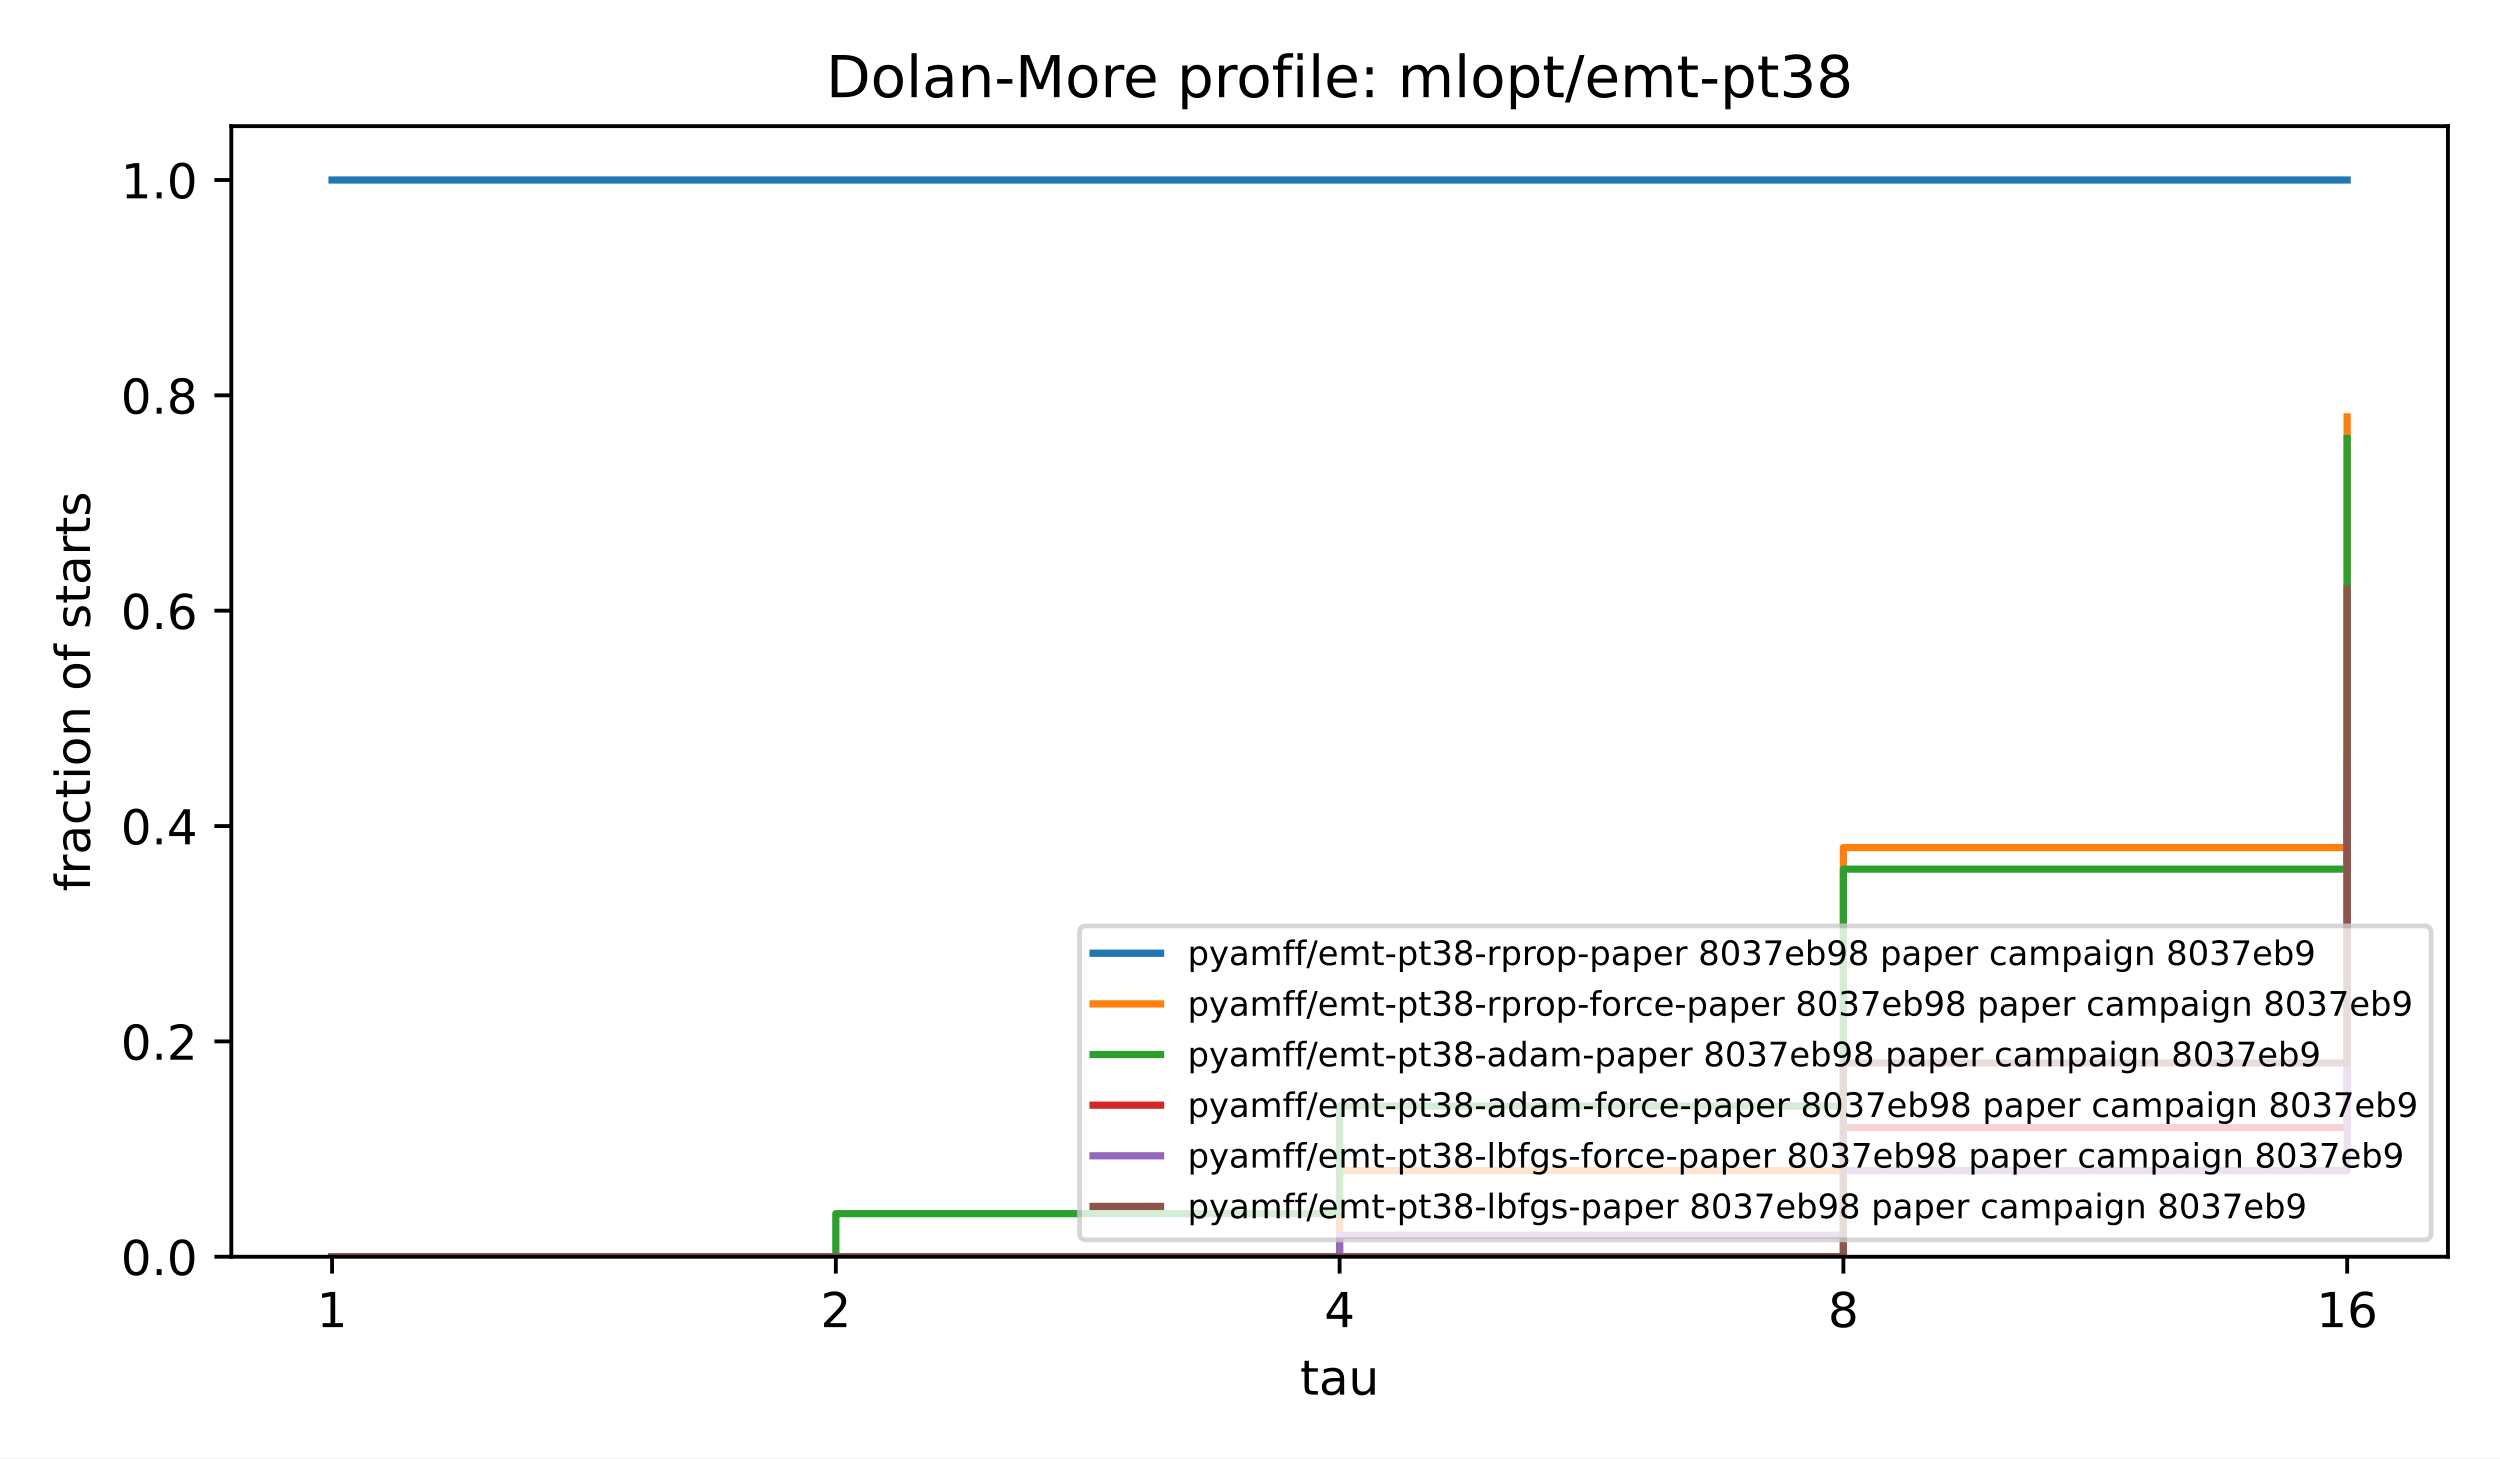
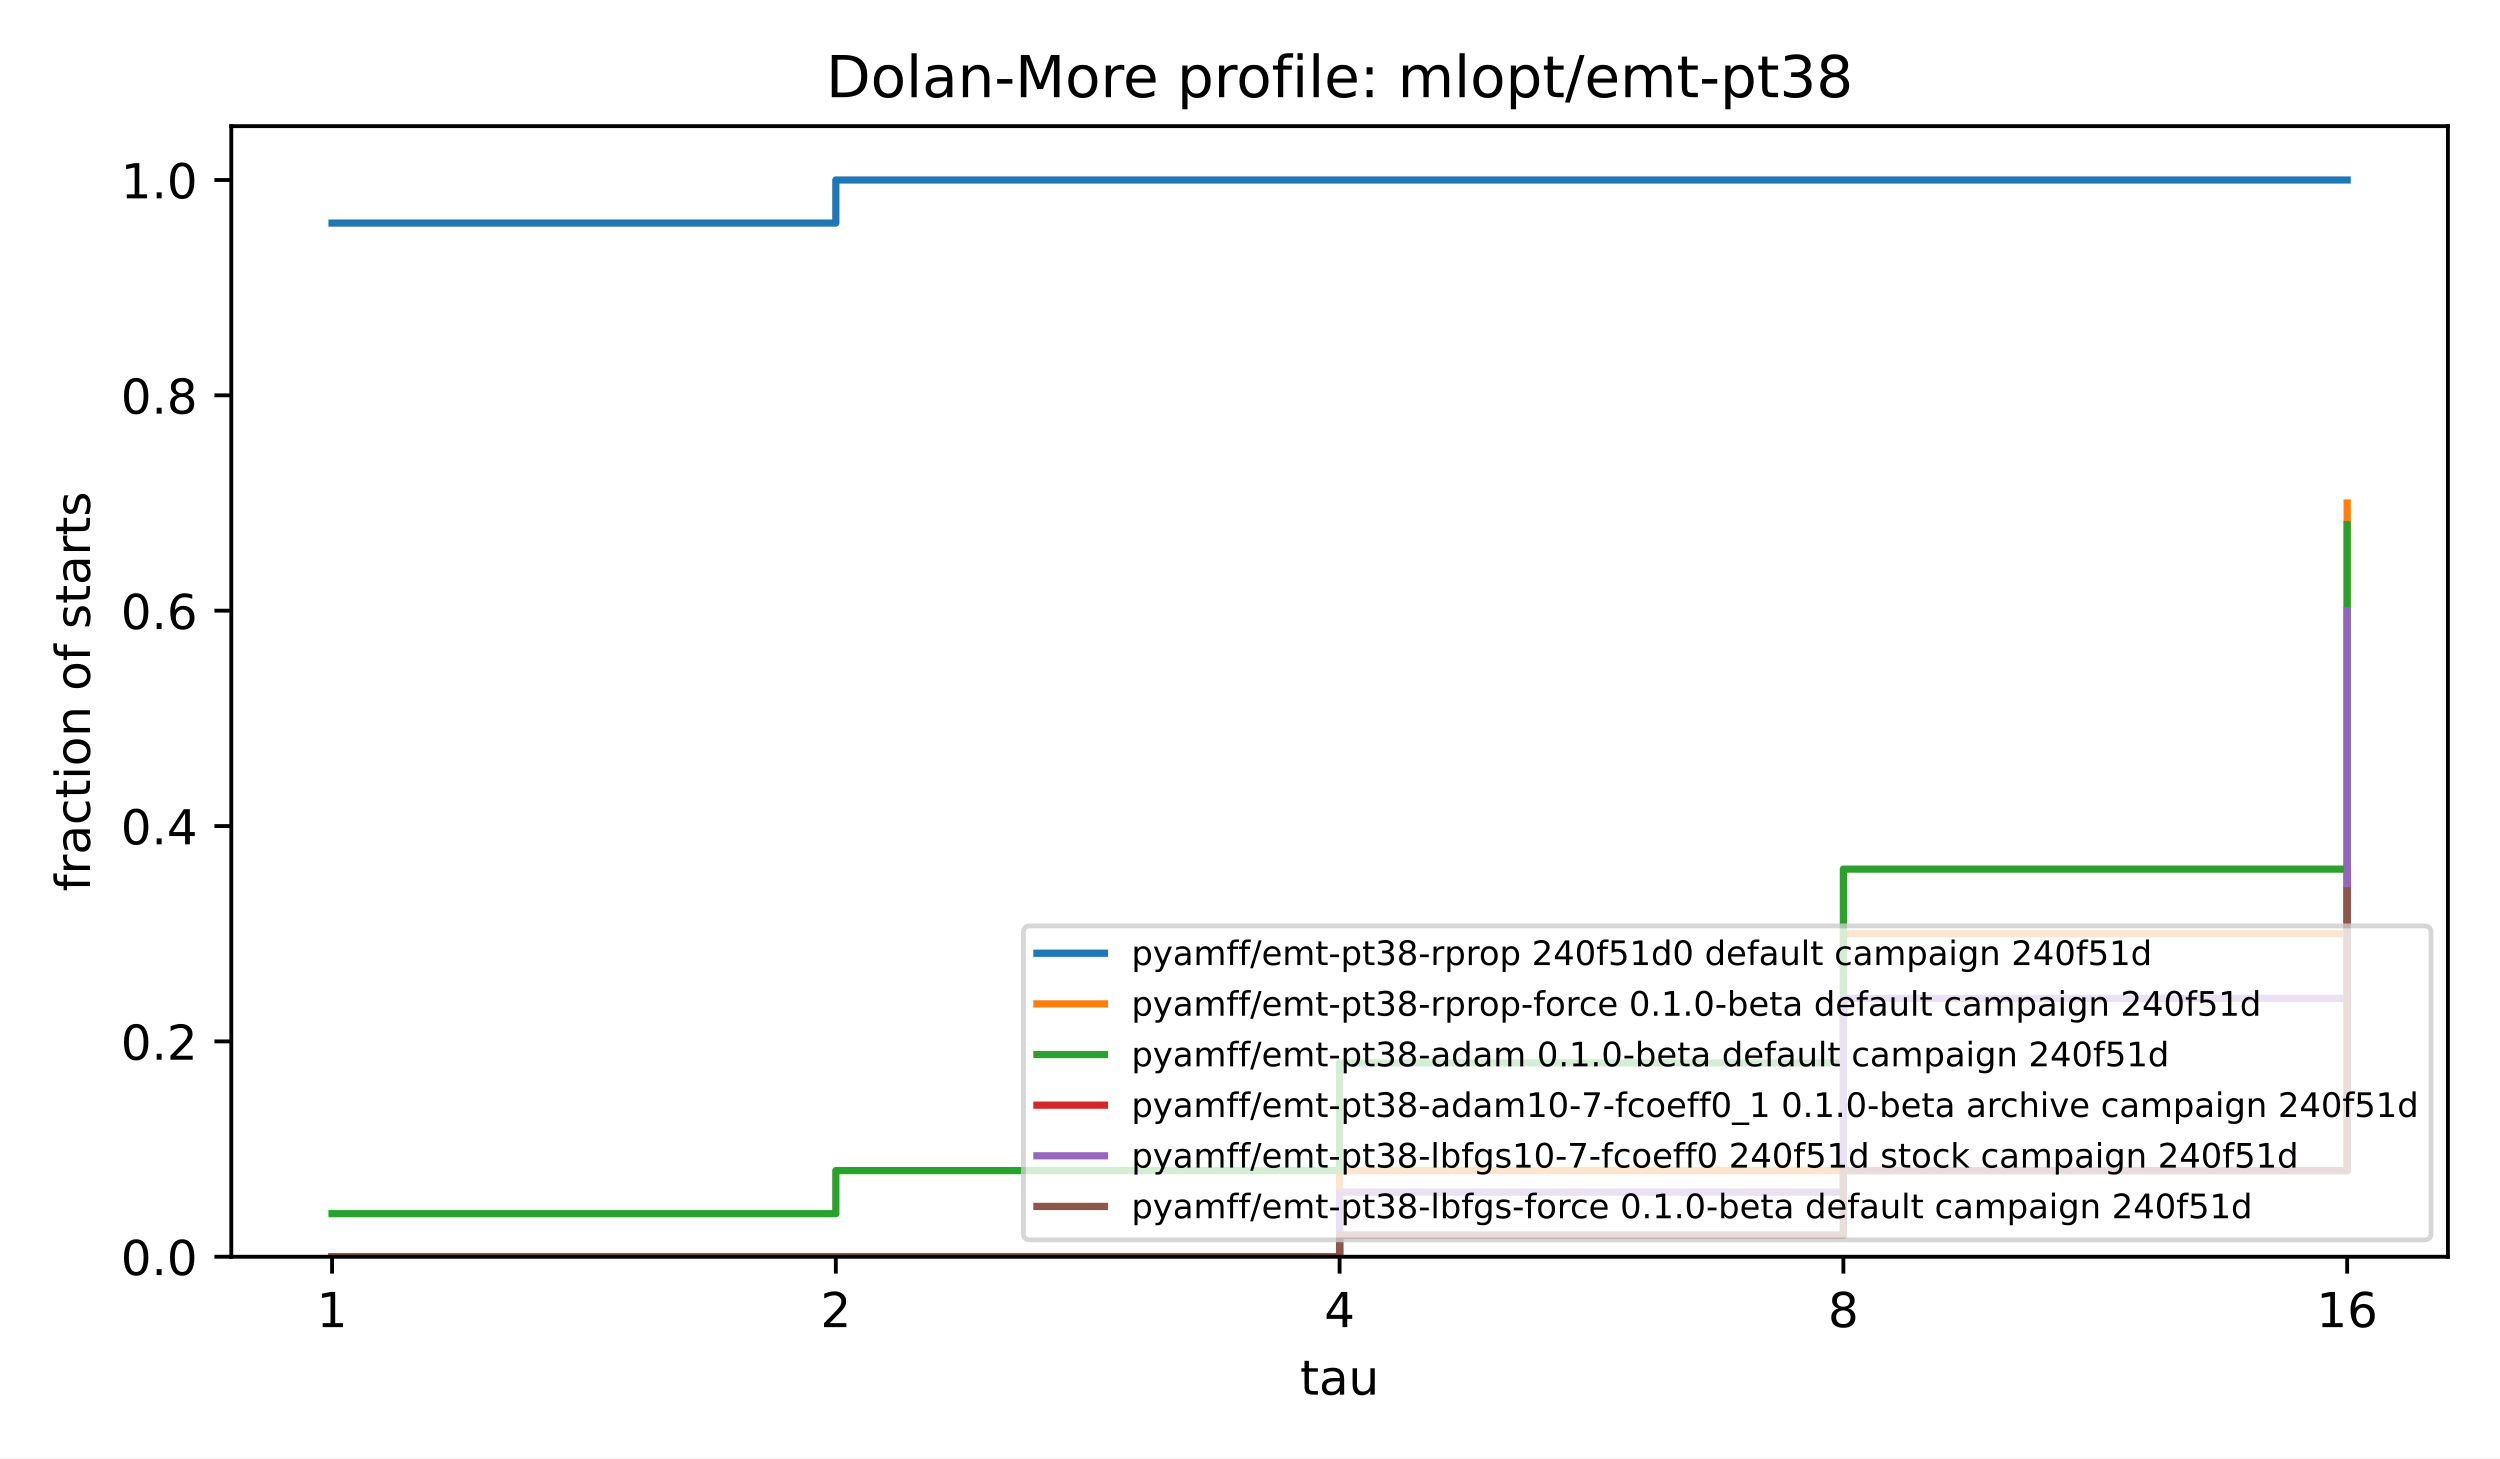
<svg xmlns="http://www.w3.org/2000/svg" xmlns:xlink="http://www.w3.org/1999/xlink" width="518.4pt" height="302.4pt" viewBox="0 0 518.4 302.4" version="1.1">
  <defs>
    <style type="text/css">*{stroke-linejoin: round; stroke-linecap: butt}</style>
  </defs>
  <g id="figure_1">
    <g id="patch_1">
      <path d="M 0 302.4  L 518.4 302.4  L 518.4 0  L 0 0  z " style="fill: #ffffff" />
    </g>
    <g id="axes_1">
      <g id="patch_2">
        <path d="M 47.962 260.6  L 507.6 260.6  L 507.6 26.16  L 47.962 26.16  z " style="fill: #ffffff" />
      </g>
      <g id="matplotlib.axis_1">
        <g id="xtick_1">
          <g id="line2d_1">
            <defs>
              <path id="m8ea4d47d77" d="M 0 0  L 0 3.5  " style="stroke: #000000; stroke-width: 0.8" />
            </defs>
            <g>
              <use xlink:href="#m8ea4d47d77" x="68.855" y="260.6" style="stroke: #000000; stroke-width: 0.8" />
            </g>
          </g>
          <g id="text_1">
            <text style="font-size: 10px; font-family: 'DejaVu Sans', 'Bitstream Vera Sans', 'Computer Modern Sans Serif', 'Lucida Grande', 'Verdana', 'Geneva', 'Lucid', 'Arial', 'Helvetica', 'Avant Garde', sans-serif; text-anchor: middle" x="68.855" y="275.198" transform="rotate(-0 68.85496 275.1977)">1</text>
          </g>
        </g>
        <g id="xtick_2">
          <g id="line2d_2">
            <g>
              <use xlink:href="#m8ea4d47d77" x="173.318" y="260.6" style="stroke: #000000; stroke-width: 0.8" />
            </g>
          </g>
          <g id="text_2">
            <text style="font-size: 10px; font-family: 'DejaVu Sans', 'Bitstream Vera Sans', 'Computer Modern Sans Serif', 'Lucida Grande', 'Verdana', 'Geneva', 'Lucid', 'Arial', 'Helvetica', 'Avant Garde', sans-serif; text-anchor: middle" x="173.318" y="275.198" transform="rotate(-0 173.3181 275.1977)">2</text>
          </g>
        </g>
        <g id="xtick_3">
          <g id="line2d_3">
            <g>
              <use xlink:href="#m8ea4d47d77" x="277.781" y="260.6" style="stroke: #000000; stroke-width: 0.8" />
            </g>
          </g>
          <g id="text_3">
            <text style="font-size: 10px; font-family: 'DejaVu Sans', 'Bitstream Vera Sans', 'Computer Modern Sans Serif', 'Lucida Grande', 'Verdana', 'Geneva', 'Lucid', 'Arial', 'Helvetica', 'Avant Garde', sans-serif; text-anchor: middle" x="277.781" y="275.198" transform="rotate(-0 277.7812 275.1977)">4</text>
          </g>
        </g>
        <g id="xtick_4">
          <g id="line2d_4">
            <g>
              <use xlink:href="#m8ea4d47d77" x="382.244" y="260.6" style="stroke: #000000; stroke-width: 0.8" />
            </g>
          </g>
          <g id="text_4">
            <text style="font-size: 10px; font-family: 'DejaVu Sans', 'Bitstream Vera Sans', 'Computer Modern Sans Serif', 'Lucida Grande', 'Verdana', 'Geneva', 'Lucid', 'Arial', 'Helvetica', 'Avant Garde', sans-serif; text-anchor: middle" x="382.244" y="275.198" transform="rotate(-0 382.2443 275.1977)">8</text>
          </g>
        </g>
        <g id="xtick_5">
          <g id="line2d_5">
            <g>
              <use xlink:href="#m8ea4d47d77" x="486.707" y="260.6" style="stroke: #000000; stroke-width: 0.8" />
            </g>
          </g>
          <g id="text_5">
            <text style="font-size: 10px; font-family: 'DejaVu Sans', 'Bitstream Vera Sans', 'Computer Modern Sans Serif', 'Lucida Grande', 'Verdana', 'Geneva', 'Lucid', 'Arial', 'Helvetica', 'Avant Garde', sans-serif; text-anchor: middle" x="486.707" y="275.198" transform="rotate(-0 486.7074 275.1977)">16</text>
          </g>
        </g>
        <g id="text_6">
          <text style="font-size: 10px; font-family: 'DejaVu Sans', 'Bitstream Vera Sans', 'Computer Modern Sans Serif', 'Lucida Grande', 'Verdana', 'Geneva', 'Lucid', 'Arial', 'Helvetica', 'Avant Garde', sans-serif; text-anchor: middle" x="277.781" y="289.198" transform="rotate(-0 277.7812 289.1977)">tau</text>
        </g>
      </g>
      <g id="matplotlib.axis_2">
        <g id="ytick_1">
          <g id="line2d_6">
            <defs>
              <path id="md659df78fa" d="M 0 0  L -3.5 0  " style="stroke: #000000; stroke-width: 0.8" />
            </defs>
            <g>
              <use xlink:href="#md659df78fa" x="47.962" y="260.6" style="stroke: #000000; stroke-width: 0.8" />
            </g>
          </g>
          <g id="text_7">
            <text style="font-size: 10px; font-family: 'DejaVu Sans', 'Bitstream Vera Sans', 'Computer Modern Sans Serif', 'Lucida Grande', 'Verdana', 'Geneva', 'Lucid', 'Arial', 'Helvetica', 'Avant Garde', sans-serif; text-anchor: end" x="40.962" y="264.399" transform="rotate(-0 40.96234 264.3988)">0.0</text>
          </g>
        </g>
        <g id="ytick_2">
          <g id="line2d_7">
            <g>
              <use xlink:href="#md659df78fa" x="47.962" y="215.945" style="stroke: #000000; stroke-width: 0.8" />
            </g>
          </g>
          <g id="text_8">
            <text style="font-size: 10px; font-family: 'DejaVu Sans', 'Bitstream Vera Sans', 'Computer Modern Sans Serif', 'Lucida Grande', 'Verdana', 'Geneva', 'Lucid', 'Arial', 'Helvetica', 'Avant Garde', sans-serif; text-anchor: end" x="40.962" y="219.744" transform="rotate(-0 40.96234 219.7436)">0.2</text>
          </g>
        </g>
        <g id="ytick_3">
          <g id="line2d_8">
            <g>
              <use xlink:href="#md659df78fa" x="47.962" y="171.29" style="stroke: #000000; stroke-width: 0.8" />
            </g>
          </g>
          <g id="text_9">
            <text style="font-size: 10px; font-family: 'DejaVu Sans', 'Bitstream Vera Sans', 'Computer Modern Sans Serif', 'Lucida Grande', 'Verdana', 'Geneva', 'Lucid', 'Arial', 'Helvetica', 'Avant Garde', sans-serif; text-anchor: end" x="40.962" y="175.088" transform="rotate(-0 40.96234 175.0884)">0.4</text>
          </g>
        </g>
        <g id="ytick_4">
          <g id="line2d_9">
            <g>
              <use xlink:href="#md659df78fa" x="47.962" y="126.634" style="stroke: #000000; stroke-width: 0.8" />
            </g>
          </g>
          <g id="text_10">
            <text style="font-size: 10px; font-family: 'DejaVu Sans', 'Bitstream Vera Sans', 'Computer Modern Sans Serif', 'Lucida Grande', 'Verdana', 'Geneva', 'Lucid', 'Arial', 'Helvetica', 'Avant Garde', sans-serif; text-anchor: end" x="40.962" y="130.433" transform="rotate(-0 40.96234 130.4331)">0.6</text>
          </g>
        </g>
        <g id="ytick_5">
          <g id="line2d_10">
            <g>
              <use xlink:href="#md659df78fa" x="47.962" y="81.979" style="stroke: #000000; stroke-width: 0.8" />
            </g>
          </g>
          <g id="text_11">
            <text style="font-size: 10px; font-family: 'DejaVu Sans', 'Bitstream Vera Sans', 'Computer Modern Sans Serif', 'Lucida Grande', 'Verdana', 'Geneva', 'Lucid', 'Arial', 'Helvetica', 'Avant Garde', sans-serif; text-anchor: end" x="40.962" y="85.778" transform="rotate(-0 40.96234 85.77788)">0.8</text>
          </g>
        </g>
        <g id="ytick_6">
          <g id="line2d_11">
            <g>
              <use xlink:href="#md659df78fa" x="47.962" y="37.324" style="stroke: #000000; stroke-width: 0.8" />
            </g>
          </g>
          <g id="text_12">
            <text style="font-size: 10px; font-family: 'DejaVu Sans', 'Bitstream Vera Sans', 'Computer Modern Sans Serif', 'Lucida Grande', 'Verdana', 'Geneva', 'Lucid', 'Arial', 'Helvetica', 'Avant Garde', sans-serif; text-anchor: end" x="40.962" y="41.123" transform="rotate(-0 40.96234 41.12264)">1.0</text>
          </g>
        </g>
        <g id="text_13">
          <text style="font-size: 10px; font-family: 'DejaVu Sans', 'Bitstream Vera Sans', 'Computer Modern Sans Serif', 'Lucida Grande', 'Verdana', 'Geneva', 'Lucid', 'Arial', 'Helvetica', 'Avant Garde', sans-serif; text-anchor: middle" x="18.657" y="143.38" transform="rotate(-90 18.65687 143.38)">fraction of starts</text>
        </g>
      </g>
      <g id="line2d_12">
-         <path d="M 68.855 37.324  L 173.318 37.324  L 173.318 37.324  L 277.781 37.324  L 277.781 37.324  L 382.244 37.324  L 382.244 37.324  L 486.707 37.324  L 486.707 37.324  " clip-path="url(#p4e380cea4b)" style="fill: none; stroke: #1f77b4; stroke-width: 1.5; stroke-linecap: square" />
+         <path d="M 68.855 46.255  L 173.318 46.255  L 173.318 37.324  L 277.781 37.324  L 277.781 37.324  L 382.244 37.324  L 382.244 37.324  L 486.707 37.324  L 486.707 37.324  " clip-path="url(#p4e380cea4b)" style="fill: none; stroke: #1f77b4; stroke-width: 1.5; stroke-linecap: square" />
      </g>
      <g id="line2d_13">
-         <path d="M 68.855 260.6  L 173.318 260.6  L 173.318 260.6  L 277.781 260.6  L 277.781 242.738  L 382.244 242.738  L 382.244 175.755  L 486.707 175.755  L 486.707 86.445  " clip-path="url(#p4e380cea4b)" style="fill: none; stroke: #ff7f0e; stroke-width: 1.5; stroke-linecap: square" />
+         <path d="M 68.855 260.6  L 173.318 260.6  L 173.318 260.6  L 277.781 260.6  L 277.781 242.738  L 382.244 242.738  L 382.244 193.617  L 486.707 193.617  L 486.707 104.307  " clip-path="url(#p4e380cea4b)" style="fill: none; stroke: #ff7f0e; stroke-width: 1.5; stroke-linecap: square" />
      </g>
      <g id="line2d_14">
-         <path d="M 68.855 260.6  L 173.318 260.6  L 173.318 251.669  L 277.781 251.669  L 277.781 229.341  L 382.244 229.341  L 382.244 180.221  L 486.707 180.221  L 486.707 90.91  " clip-path="url(#p4e380cea4b)" style="fill: none; stroke: #2ca02c; stroke-width: 1.5; stroke-linecap: square" />
+         <path d="M 68.855 251.669  L 173.318 251.669  L 173.318 242.738  L 277.781 242.738  L 277.781 220.41  L 382.244 220.41  L 382.244 180.221  L 486.707 180.221  L 486.707 108.772  " clip-path="url(#p4e380cea4b)" style="fill: none; stroke: #2ca02c; stroke-width: 1.5; stroke-linecap: square" />
      </g>
      <g id="line2d_15">
-         <path d="M 68.855 260.6  L 173.318 260.6  L 173.318 260.6  L 277.781 260.6  L 277.781 260.6  L 382.244 260.6  L 382.244 233.807  L 486.707 233.807  L 486.707 166.824  " clip-path="url(#p4e380cea4b)" style="fill: none; stroke: #d62728; stroke-width: 1.5; stroke-linecap: square" />
+         <path d="M 68.855 260.6  L 173.318 260.6  L 173.318 260.6  L 277.781 260.6  L 277.781 256.134  L 382.244 256.134  L 382.244 242.738  L 486.707 242.738  L 486.707 180.221  " clip-path="url(#p4e380cea4b)" style="fill: none; stroke: #d62728; stroke-width: 1.5; stroke-linecap: square" />
      </g>
      <g id="line2d_16">
-         <path d="M 68.855 260.6  L 173.318 260.6  L 173.318 260.6  L 277.781 260.6  L 277.781 256.134  L 382.244 256.134  L 382.244 242.738  L 486.707 242.738  L 486.707 157.893  " clip-path="url(#p4e380cea4b)" style="fill: none; stroke: #9467bd; stroke-width: 1.5; stroke-linecap: square" />
+         <path d="M 68.855 260.6  L 173.318 260.6  L 173.318 260.6  L 277.781 260.6  L 277.781 247.203  L 382.244 247.203  L 382.244 207.014  L 486.707 207.014  L 486.707 126.634  " clip-path="url(#p4e380cea4b)" style="fill: none; stroke: #9467bd; stroke-width: 1.5; stroke-linecap: square" />
      </g>
      <g id="line2d_17">
-         <path d="M 68.855 260.6  L 173.318 260.6  L 173.318 260.6  L 277.781 260.6  L 277.781 260.6  L 382.244 260.6  L 382.244 220.41  L 486.707 220.41  L 486.707 122.169  " clip-path="url(#p4e380cea4b)" style="fill: none; stroke: #8c564b; stroke-width: 1.5; stroke-linecap: square" />
+         <path d="M 68.855 260.6  L 173.318 260.6  L 173.318 260.6  L 277.781 260.6  L 277.781 256.134  L 382.244 256.134  L 382.244 242.738  L 486.707 242.738  L 486.707 184.686  " clip-path="url(#p4e380cea4b)" style="fill: none; stroke: #8c564b; stroke-width: 1.5; stroke-linecap: square" />
      </g>
      <g id="patch_3">
        <path d="M 47.962 260.6  L 47.962 26.16  " style="fill: none; stroke: #000000; stroke-width: 0.8; stroke-linejoin: miter; stroke-linecap: square" />
      </g>
      <g id="patch_4">
        <path d="M 507.6 260.6  L 507.6 26.16  " style="fill: none; stroke: #000000; stroke-width: 0.8; stroke-linejoin: miter; stroke-linecap: square" />
      </g>
      <g id="patch_5">
        <path d="M 47.962 260.6  L 507.6 260.6  " style="fill: none; stroke: #000000; stroke-width: 0.8; stroke-linejoin: miter; stroke-linecap: square" />
      </g>
      <g id="patch_6">
        <path d="M 47.962 26.16  L 507.6 26.16  " style="fill: none; stroke: #000000; stroke-width: 0.8; stroke-linejoin: miter; stroke-linecap: square" />
      </g>
      <g id="text_14">
        <text style="font-size: 12px; font-family: 'DejaVu Sans', 'Bitstream Vera Sans', 'Computer Modern Sans Serif', 'Lucida Grande', 'Verdana', 'Geneva', 'Lucid', 'Arial', 'Helvetica', 'Avant Garde', sans-serif; text-anchor: middle" x="277.781" y="20.16" transform="rotate(-0 277.7812 20.16)">Dolan-More profile: mlopt/emt-pt38</text>
      </g>
      <g id="legend_1">
        <g id="patch_7">
-           <path d="M 225.256 257.1  L 502.7 257.1  Q 504.1 257.1 504.1 255.7  L 504.1 193.397  Q 504.1 191.997 502.7 191.997  L 225.256 191.997  Q 223.856 191.997 223.856 193.397  L 223.856 255.7  Q 223.856 257.1 225.256 257.1  z " style="fill: #ffffff; opacity: 0.8; stroke: #cccccc; stroke-linejoin: miter" />
+           <path d="M 213.615 257.1  L 502.7 257.1  Q 504.1 257.1 504.1 255.7  L 504.1 193.397  Q 504.1 191.997 502.7 191.997  L 213.615 191.997  Q 212.215 191.997 212.215 193.397  L 212.215 255.7  Q 212.215 257.1 213.615 257.1  z " style="fill: #ffffff; opacity: 0.8; stroke: #cccccc; stroke-linejoin: miter" />
        </g>
        <g id="line2d_18">
-           <path d="M 226.656 197.666  L 233.656 197.666  L 233.656 197.666  L 240.656 197.666  L 240.656 197.666  " style="fill: none; stroke: #1f77b4; stroke-width: 1.5; stroke-linecap: square" />
+           <path d="M 215.015 197.666  L 222.015 197.666  L 222.015 197.666  L 229.015 197.666  L 229.015 197.666  " style="fill: none; stroke: #1f77b4; stroke-width: 1.5; stroke-linecap: square" />
        </g>
        <g id="text_15">
-           <text style="font-size: 7px; font-family: 'DejaVu Sans', 'Bitstream Vera Sans', 'Computer Modern Sans Serif', 'Lucida Grande', 'Verdana', 'Geneva', 'Lucid', 'Arial', 'Helvetica', 'Avant Garde', sans-serif; text-anchor: start" x="246.256" y="200.116" transform="rotate(-0 246.2561 200.1156)">pyamff/emt-pt38-rprop-paper 8037eb98 paper campaign 8037eb9</text>
+           <text style="font-size: 7px; font-family: 'DejaVu Sans', 'Bitstream Vera Sans', 'Computer Modern Sans Serif', 'Lucida Grande', 'Verdana', 'Geneva', 'Lucid', 'Arial', 'Helvetica', 'Avant Garde', sans-serif; text-anchor: start" x="234.615" y="200.116" transform="rotate(-0 234.6153 200.1156)">pyamff/emt-pt38-rprop 240f51d0 default campaign 240f51d</text>
        </g>
        <g id="line2d_19">
-           <path d="M 226.656 208.166  L 233.656 208.166  L 233.656 208.166  L 240.656 208.166  L 240.656 208.166  " style="fill: none; stroke: #ff7f0e; stroke-width: 1.5; stroke-linecap: square" />
+           <path d="M 215.015 208.166  L 222.015 208.166  L 222.015 208.166  L 229.015 208.166  L 229.015 208.166  " style="fill: none; stroke: #ff7f0e; stroke-width: 1.5; stroke-linecap: square" />
        </g>
        <g id="text_16">
-           <text style="font-size: 7px; font-family: 'DejaVu Sans', 'Bitstream Vera Sans', 'Computer Modern Sans Serif', 'Lucida Grande', 'Verdana', 'Geneva', 'Lucid', 'Arial', 'Helvetica', 'Avant Garde', sans-serif; text-anchor: start" x="246.256" y="210.616" transform="rotate(-0 246.2561 210.6162)">pyamff/emt-pt38-rprop-force-paper 8037eb98 paper campaign 8037eb9</text>
+           <text style="font-size: 7px; font-family: 'DejaVu Sans', 'Bitstream Vera Sans', 'Computer Modern Sans Serif', 'Lucida Grande', 'Verdana', 'Geneva', 'Lucid', 'Arial', 'Helvetica', 'Avant Garde', sans-serif; text-anchor: start" x="234.615" y="210.616" transform="rotate(-0 234.6153 210.6162)">pyamff/emt-pt38-rprop-force 0.1.0-beta default campaign 240f51d</text>
        </g>
        <g id="line2d_20">
-           <path d="M 226.656 218.667  L 233.656 218.667  L 233.656 218.667  L 240.656 218.667  L 240.656 218.667  " style="fill: none; stroke: #2ca02c; stroke-width: 1.5; stroke-linecap: square" />
+           <path d="M 215.015 218.667  L 222.015 218.667  L 222.015 218.667  L 229.015 218.667  L 229.015 218.667  " style="fill: none; stroke: #2ca02c; stroke-width: 1.5; stroke-linecap: square" />
        </g>
        <g id="text_17">
-           <text style="font-size: 7px; font-family: 'DejaVu Sans', 'Bitstream Vera Sans', 'Computer Modern Sans Serif', 'Lucida Grande', 'Verdana', 'Geneva', 'Lucid', 'Arial', 'Helvetica', 'Avant Garde', sans-serif; text-anchor: start" x="246.256" y="221.117" transform="rotate(-0 246.2561 221.1167)">pyamff/emt-pt38-adam-paper 8037eb98 paper campaign 8037eb9</text>
+           <text style="font-size: 7px; font-family: 'DejaVu Sans', 'Bitstream Vera Sans', 'Computer Modern Sans Serif', 'Lucida Grande', 'Verdana', 'Geneva', 'Lucid', 'Arial', 'Helvetica', 'Avant Garde', sans-serif; text-anchor: start" x="234.615" y="221.117" transform="rotate(-0 234.6153 221.1167)">pyamff/emt-pt38-adam 0.1.0-beta default campaign 240f51d</text>
        </g>
        <g id="line2d_21">
-           <path d="M 226.656 229.167  L 233.656 229.167  L 233.656 229.167  L 240.656 229.167  L 240.656 229.167  " style="fill: none; stroke: #d62728; stroke-width: 1.5; stroke-linecap: square" />
+           <path d="M 215.015 229.167  L 222.015 229.167  L 222.015 229.167  L 229.015 229.167  L 229.015 229.167  " style="fill: none; stroke: #d62728; stroke-width: 1.5; stroke-linecap: square" />
        </g>
        <g id="text_18">
-           <text style="font-size: 7px; font-family: 'DejaVu Sans', 'Bitstream Vera Sans', 'Computer Modern Sans Serif', 'Lucida Grande', 'Verdana', 'Geneva', 'Lucid', 'Arial', 'Helvetica', 'Avant Garde', sans-serif; text-anchor: start" x="246.256" y="231.617" transform="rotate(-0 246.2561 231.6173)">pyamff/emt-pt38-adam-force-paper 8037eb98 paper campaign 8037eb9</text>
+           <text style="font-size: 7px; font-family: 'DejaVu Sans', 'Bitstream Vera Sans', 'Computer Modern Sans Serif', 'Lucida Grande', 'Verdana', 'Geneva', 'Lucid', 'Arial', 'Helvetica', 'Avant Garde', sans-serif; text-anchor: start" x="234.615" y="231.617" transform="rotate(-0 234.6153 231.6173)">pyamff/emt-pt38-adam10-7-fcoeff0_1 0.1.0-beta archive campaign 240f51d</text>
        </g>
        <g id="line2d_22">
-           <path d="M 226.656 239.668  L 233.656 239.668  L 233.656 239.668  L 240.656 239.668  L 240.656 239.668  " style="fill: none; stroke: #9467bd; stroke-width: 1.5; stroke-linecap: square" />
+           <path d="M 215.015 239.668  L 222.015 239.668  L 222.015 239.668  L 229.015 239.668  L 229.015 239.668  " style="fill: none; stroke: #9467bd; stroke-width: 1.5; stroke-linecap: square" />
        </g>
        <g id="text_19">
-           <text style="font-size: 7px; font-family: 'DejaVu Sans', 'Bitstream Vera Sans', 'Computer Modern Sans Serif', 'Lucida Grande', 'Verdana', 'Geneva', 'Lucid', 'Arial', 'Helvetica', 'Avant Garde', sans-serif; text-anchor: start" x="246.256" y="242.118" transform="rotate(-0 246.2561 242.1178)">pyamff/emt-pt38-lbfgs-force-paper 8037eb98 paper campaign 8037eb9</text>
+           <text style="font-size: 7px; font-family: 'DejaVu Sans', 'Bitstream Vera Sans', 'Computer Modern Sans Serif', 'Lucida Grande', 'Verdana', 'Geneva', 'Lucid', 'Arial', 'Helvetica', 'Avant Garde', sans-serif; text-anchor: start" x="234.615" y="242.118" transform="rotate(-0 234.6153 242.1178)">pyamff/emt-pt38-lbfgs10-7-fcoeff0 240f51d stock campaign 240f51d</text>
        </g>
        <g id="line2d_23">
-           <path d="M 226.656 250.168  L 233.656 250.168  L 233.656 250.168  L 240.656 250.168  L 240.656 250.168  " style="fill: none; stroke: #8c564b; stroke-width: 1.5; stroke-linecap: square" />
+           <path d="M 215.015 250.168  L 222.015 250.168  L 222.015 250.168  L 229.015 250.168  L 229.015 250.168  " style="fill: none; stroke: #8c564b; stroke-width: 1.5; stroke-linecap: square" />
        </g>
        <g id="text_20">
-           <text style="font-size: 7px; font-family: 'DejaVu Sans', 'Bitstream Vera Sans', 'Computer Modern Sans Serif', 'Lucida Grande', 'Verdana', 'Geneva', 'Lucid', 'Arial', 'Helvetica', 'Avant Garde', sans-serif; text-anchor: start" x="246.256" y="252.618" transform="rotate(-0 246.2561 252.6184)">pyamff/emt-pt38-lbfgs-paper 8037eb98 paper campaign 8037eb9</text>
+           <text style="font-size: 7px; font-family: 'DejaVu Sans', 'Bitstream Vera Sans', 'Computer Modern Sans Serif', 'Lucida Grande', 'Verdana', 'Geneva', 'Lucid', 'Arial', 'Helvetica', 'Avant Garde', sans-serif; text-anchor: start" x="234.615" y="252.618" transform="rotate(-0 234.6153 252.6184)">pyamff/emt-pt38-lbfgs-force 0.1.0-beta default campaign 240f51d</text>
        </g>
      </g>
    </g>
  </g>
  <defs>
    <clipPath id="p4e380cea4b">
      <rect x="47.962" y="26.16" width="459.638" height="234.44" />
    </clipPath>
  </defs>
</svg>
